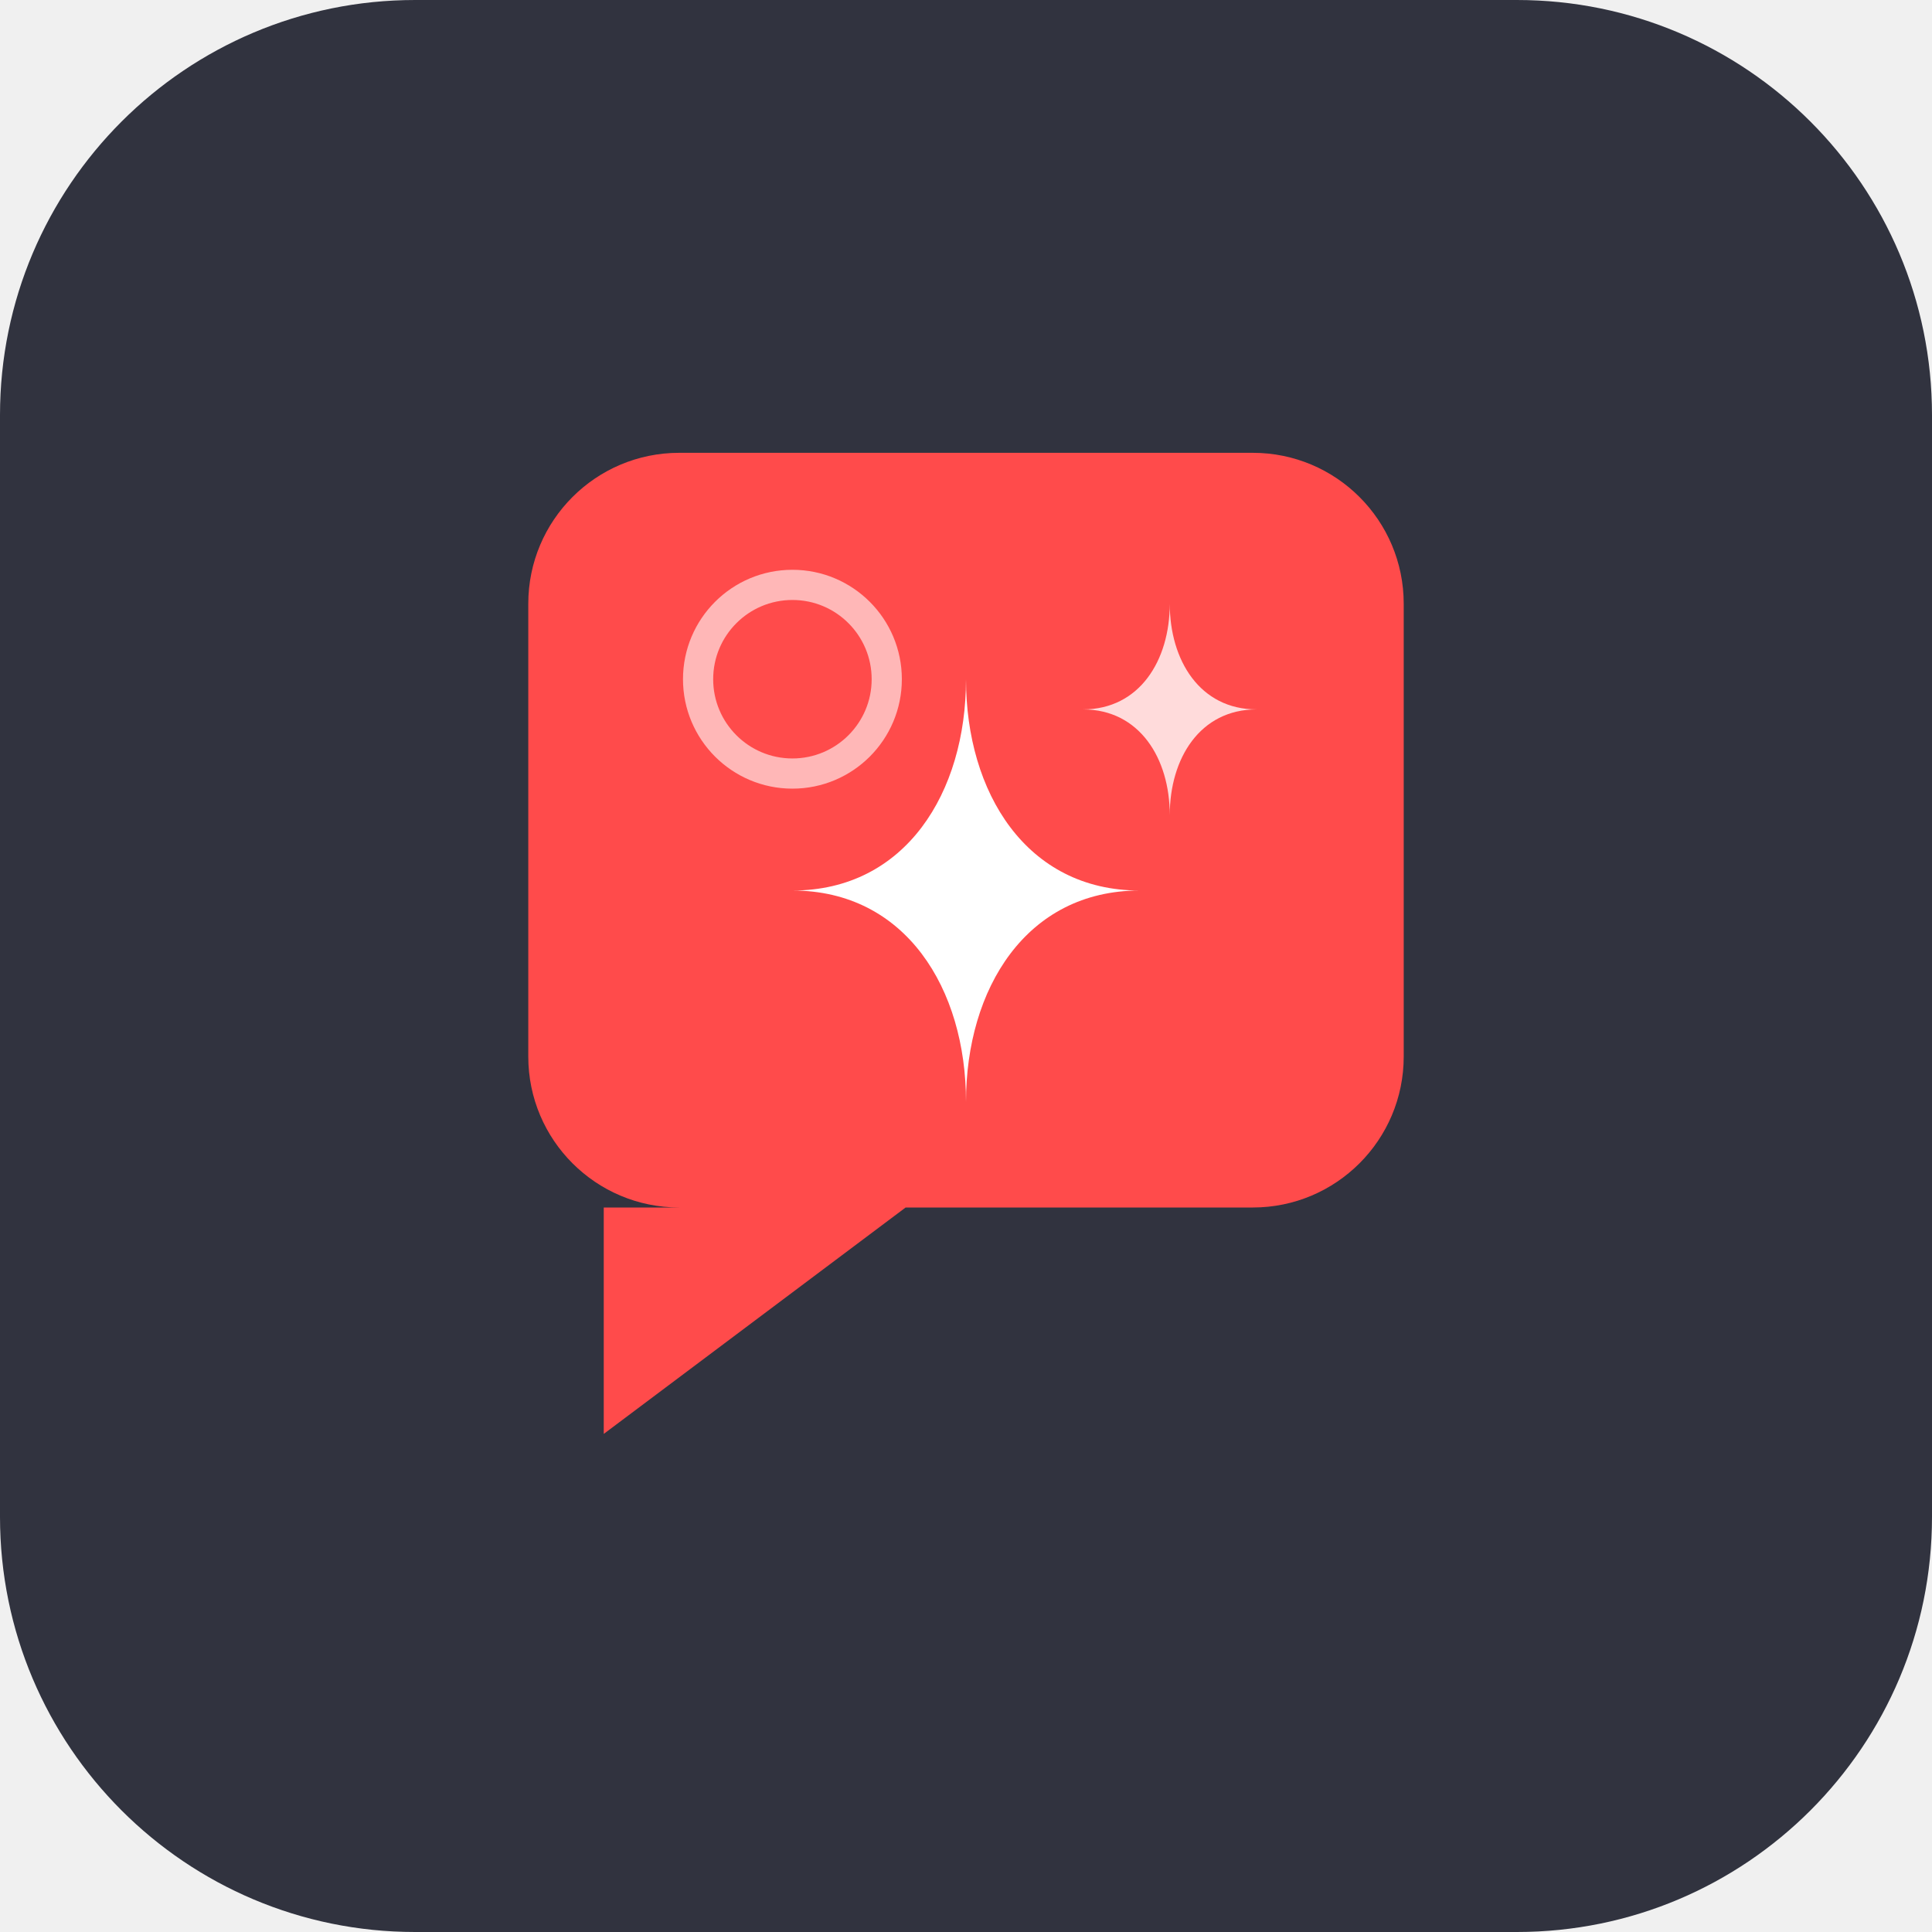
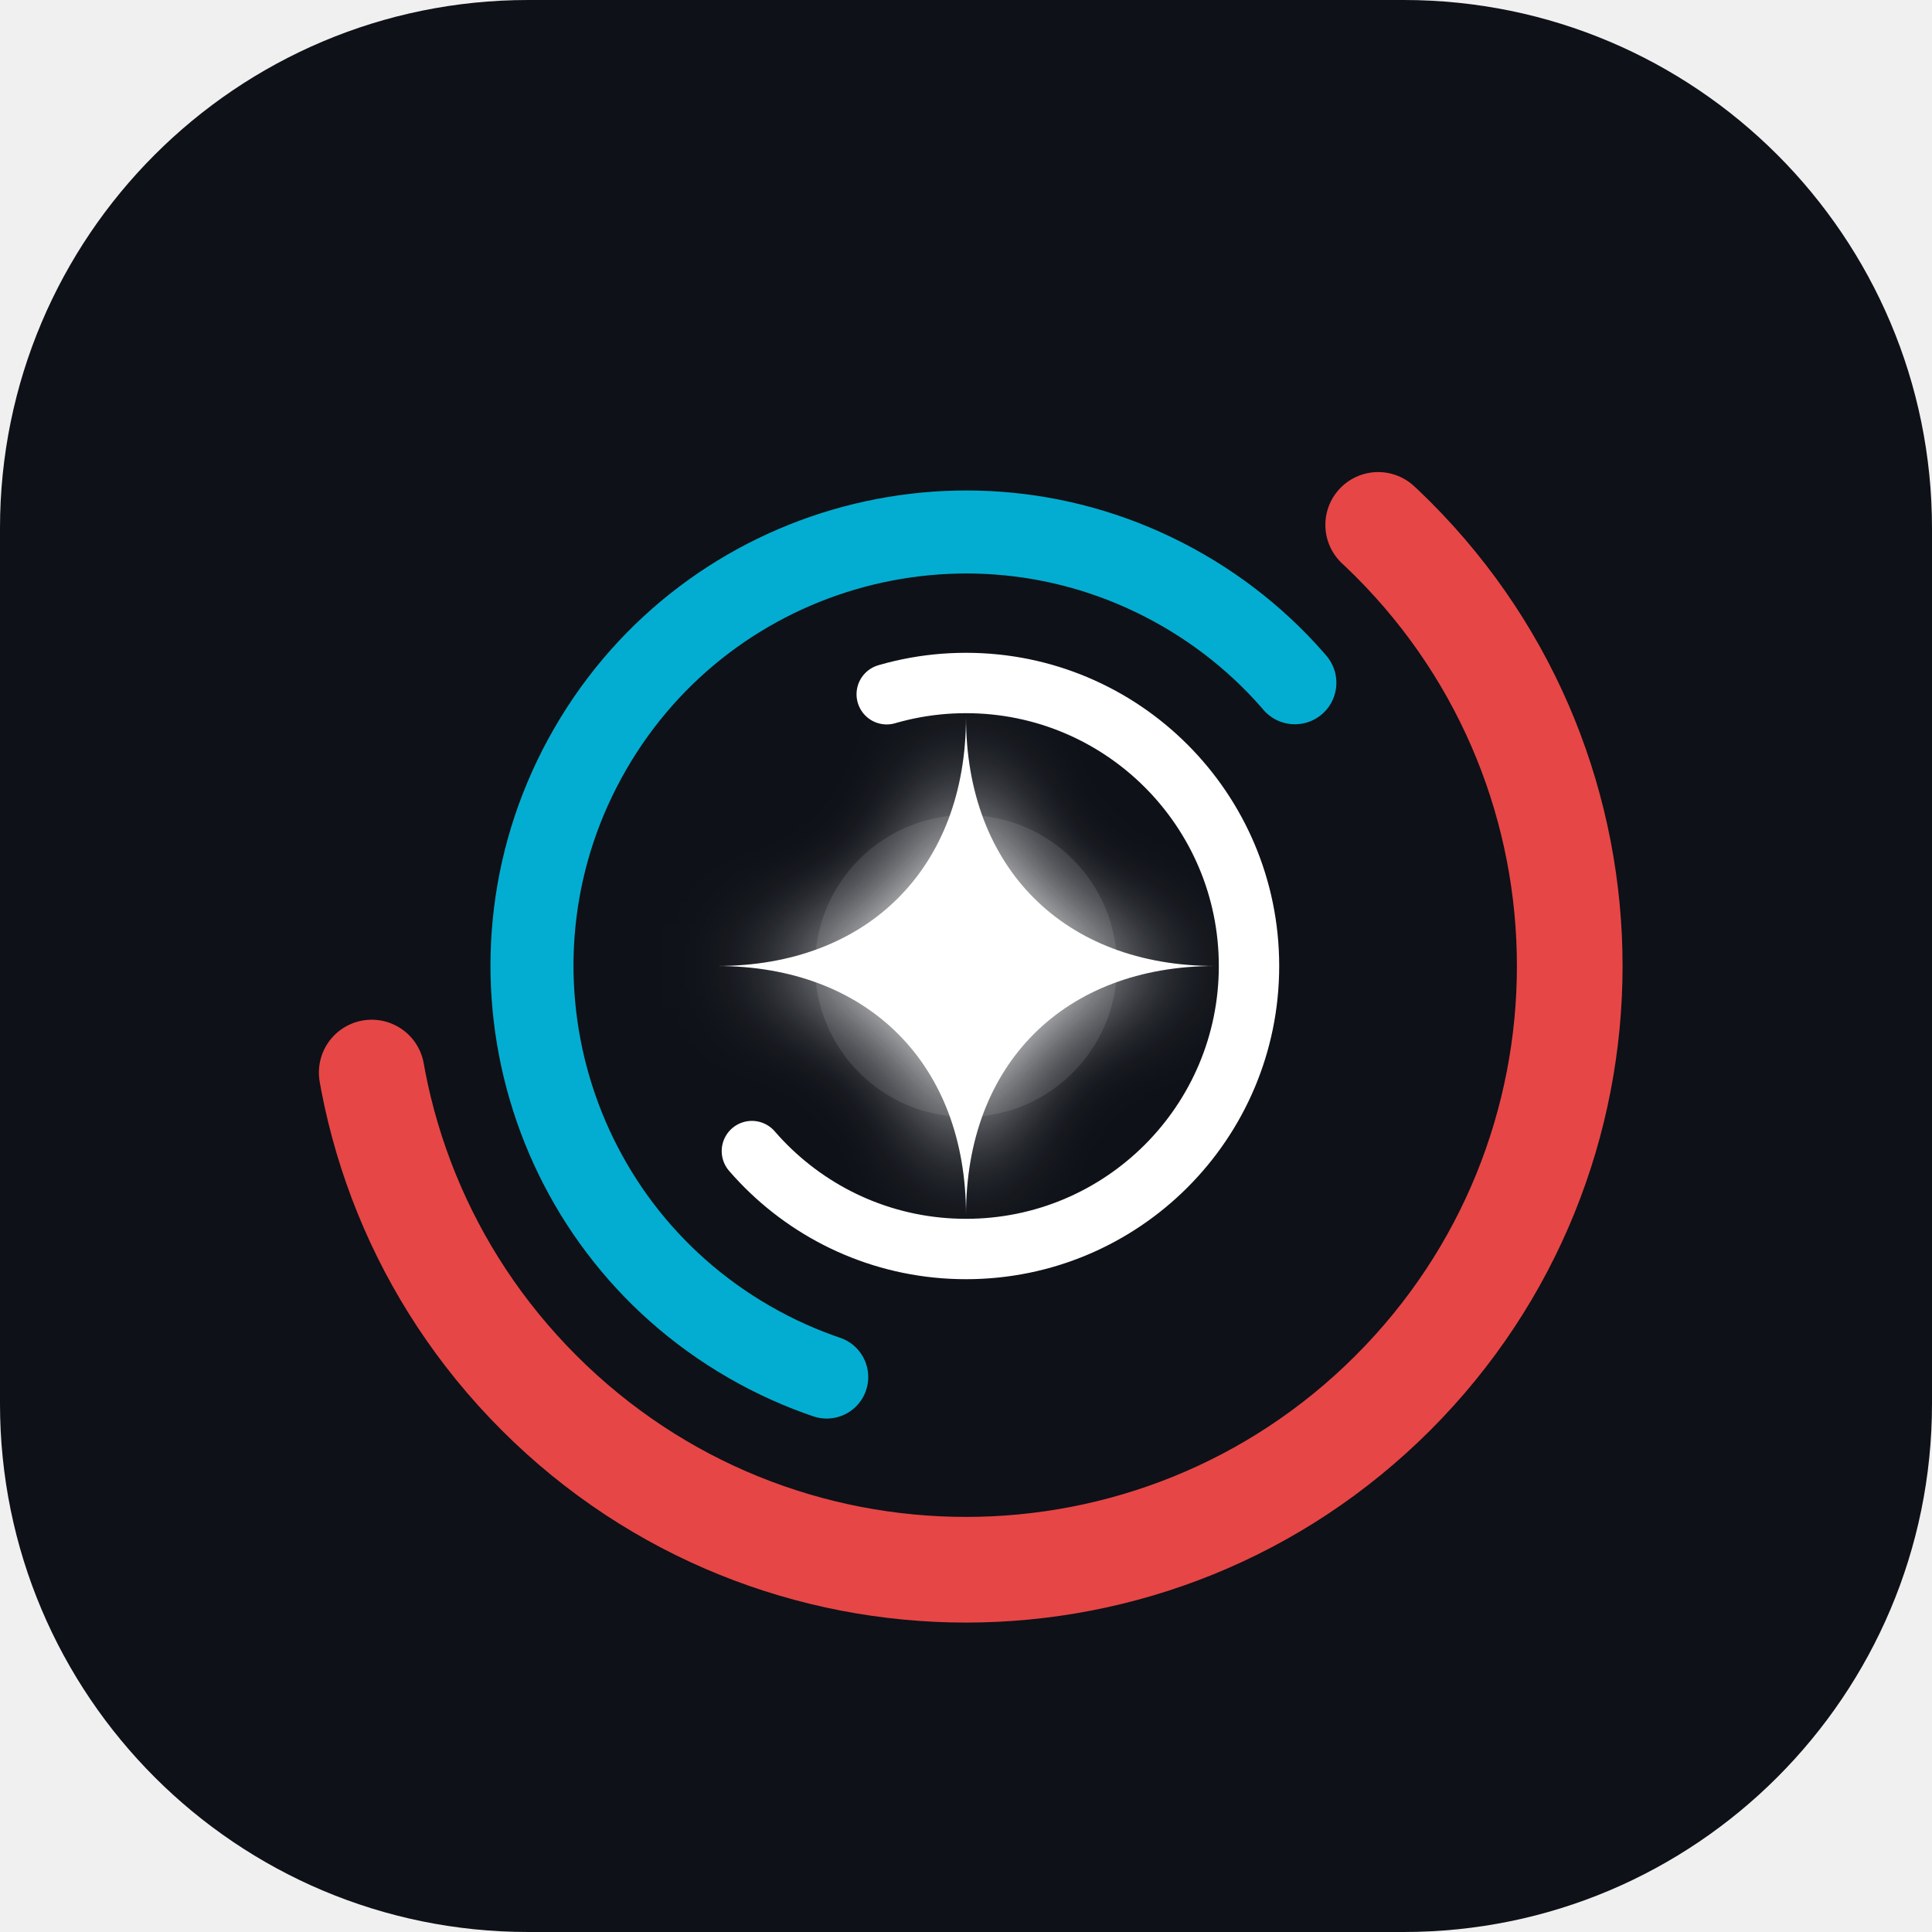
<svg xmlns="http://www.w3.org/2000/svg" width="512" height="512" viewBox="0 0 512 512" fill="none">
-   <rect width="512" height="512" rx="110" fill="#31333F" />
-   <path d="M140 160C140 137.909 157.909 120 180 120H332C354.091 120 372 137.909 372 160V280C372 302.091 354.091 320 332 320H240L160 380V320H180C157.909 320 140 302.091 140 280V160Z" fill="#FF4B4B" />
-   <path d="M256 180C256 210 240 236 210 236C240 236 256 262 256 292C256 262 272 236 302 236C272 236 256 210 256 180Z" fill="white" />
-   <path d="M310 160C310 175 302 188 287 188C302 188 310 201 310 216C310 201 318 188 333 188C318 188 310 175 310 160Z" fill="white" opacity="0.8" />
-   <circle cx="210" cy="180" r="25" stroke="white" stroke-width="8" opacity="0.6" />
+   <defs>
+     <linearGradient id="orbit_grad" x1="0%" y1="0%" x2="100%" y2="100%">
+       <stop offset="0%" stop-color="#FF4B4B" />
+       <stop offset="100%" stop-color="#6366F1" />
+     </linearGradient>
+     <filter id="neon_glow" x="-20%" y="-20%" width="140%" height="140%">
+       <feGaussianBlur stdDeviation="12" result="blur" />
+       <feComposite in="SourceGraphic" in2="blur" operator="over" />
+     </filter>
+   </defs>
+   <rect width="512" height="512" rx="140" fill="#0E1117" />
+   <circle cx="256" cy="256" r="160" stroke="#FF4B4B" stroke-width="28" stroke-linecap="round" stroke-dasharray="600 400" transform="rotate(-45 256 256)" opacity="0.9" />
+   <circle cx="256" cy="256" r="115" stroke="#00D4FF" stroke-width="22" stroke-linecap="round" stroke-dasharray="400 300" transform="rotate(120 256 256)" opacity="0.8" />
+   <circle cx="256" cy="256" r="75" stroke="white" stroke-width="16" stroke-linecap="round" stroke-dasharray="300 150" transform="rotate(-90 256 256)" />
+   <g filter="url(#neon_glow)">
+     <path d="M256 190C256 230 230 256 190 256C230 256 256 282 256 322C256 282 282 256 322 256C282 256 256 230 256 190Z" fill="white" />
+   </g>
+   <circle cx="256" cy="256" r="40" fill="white" opacity="0.1" />
</svg>
